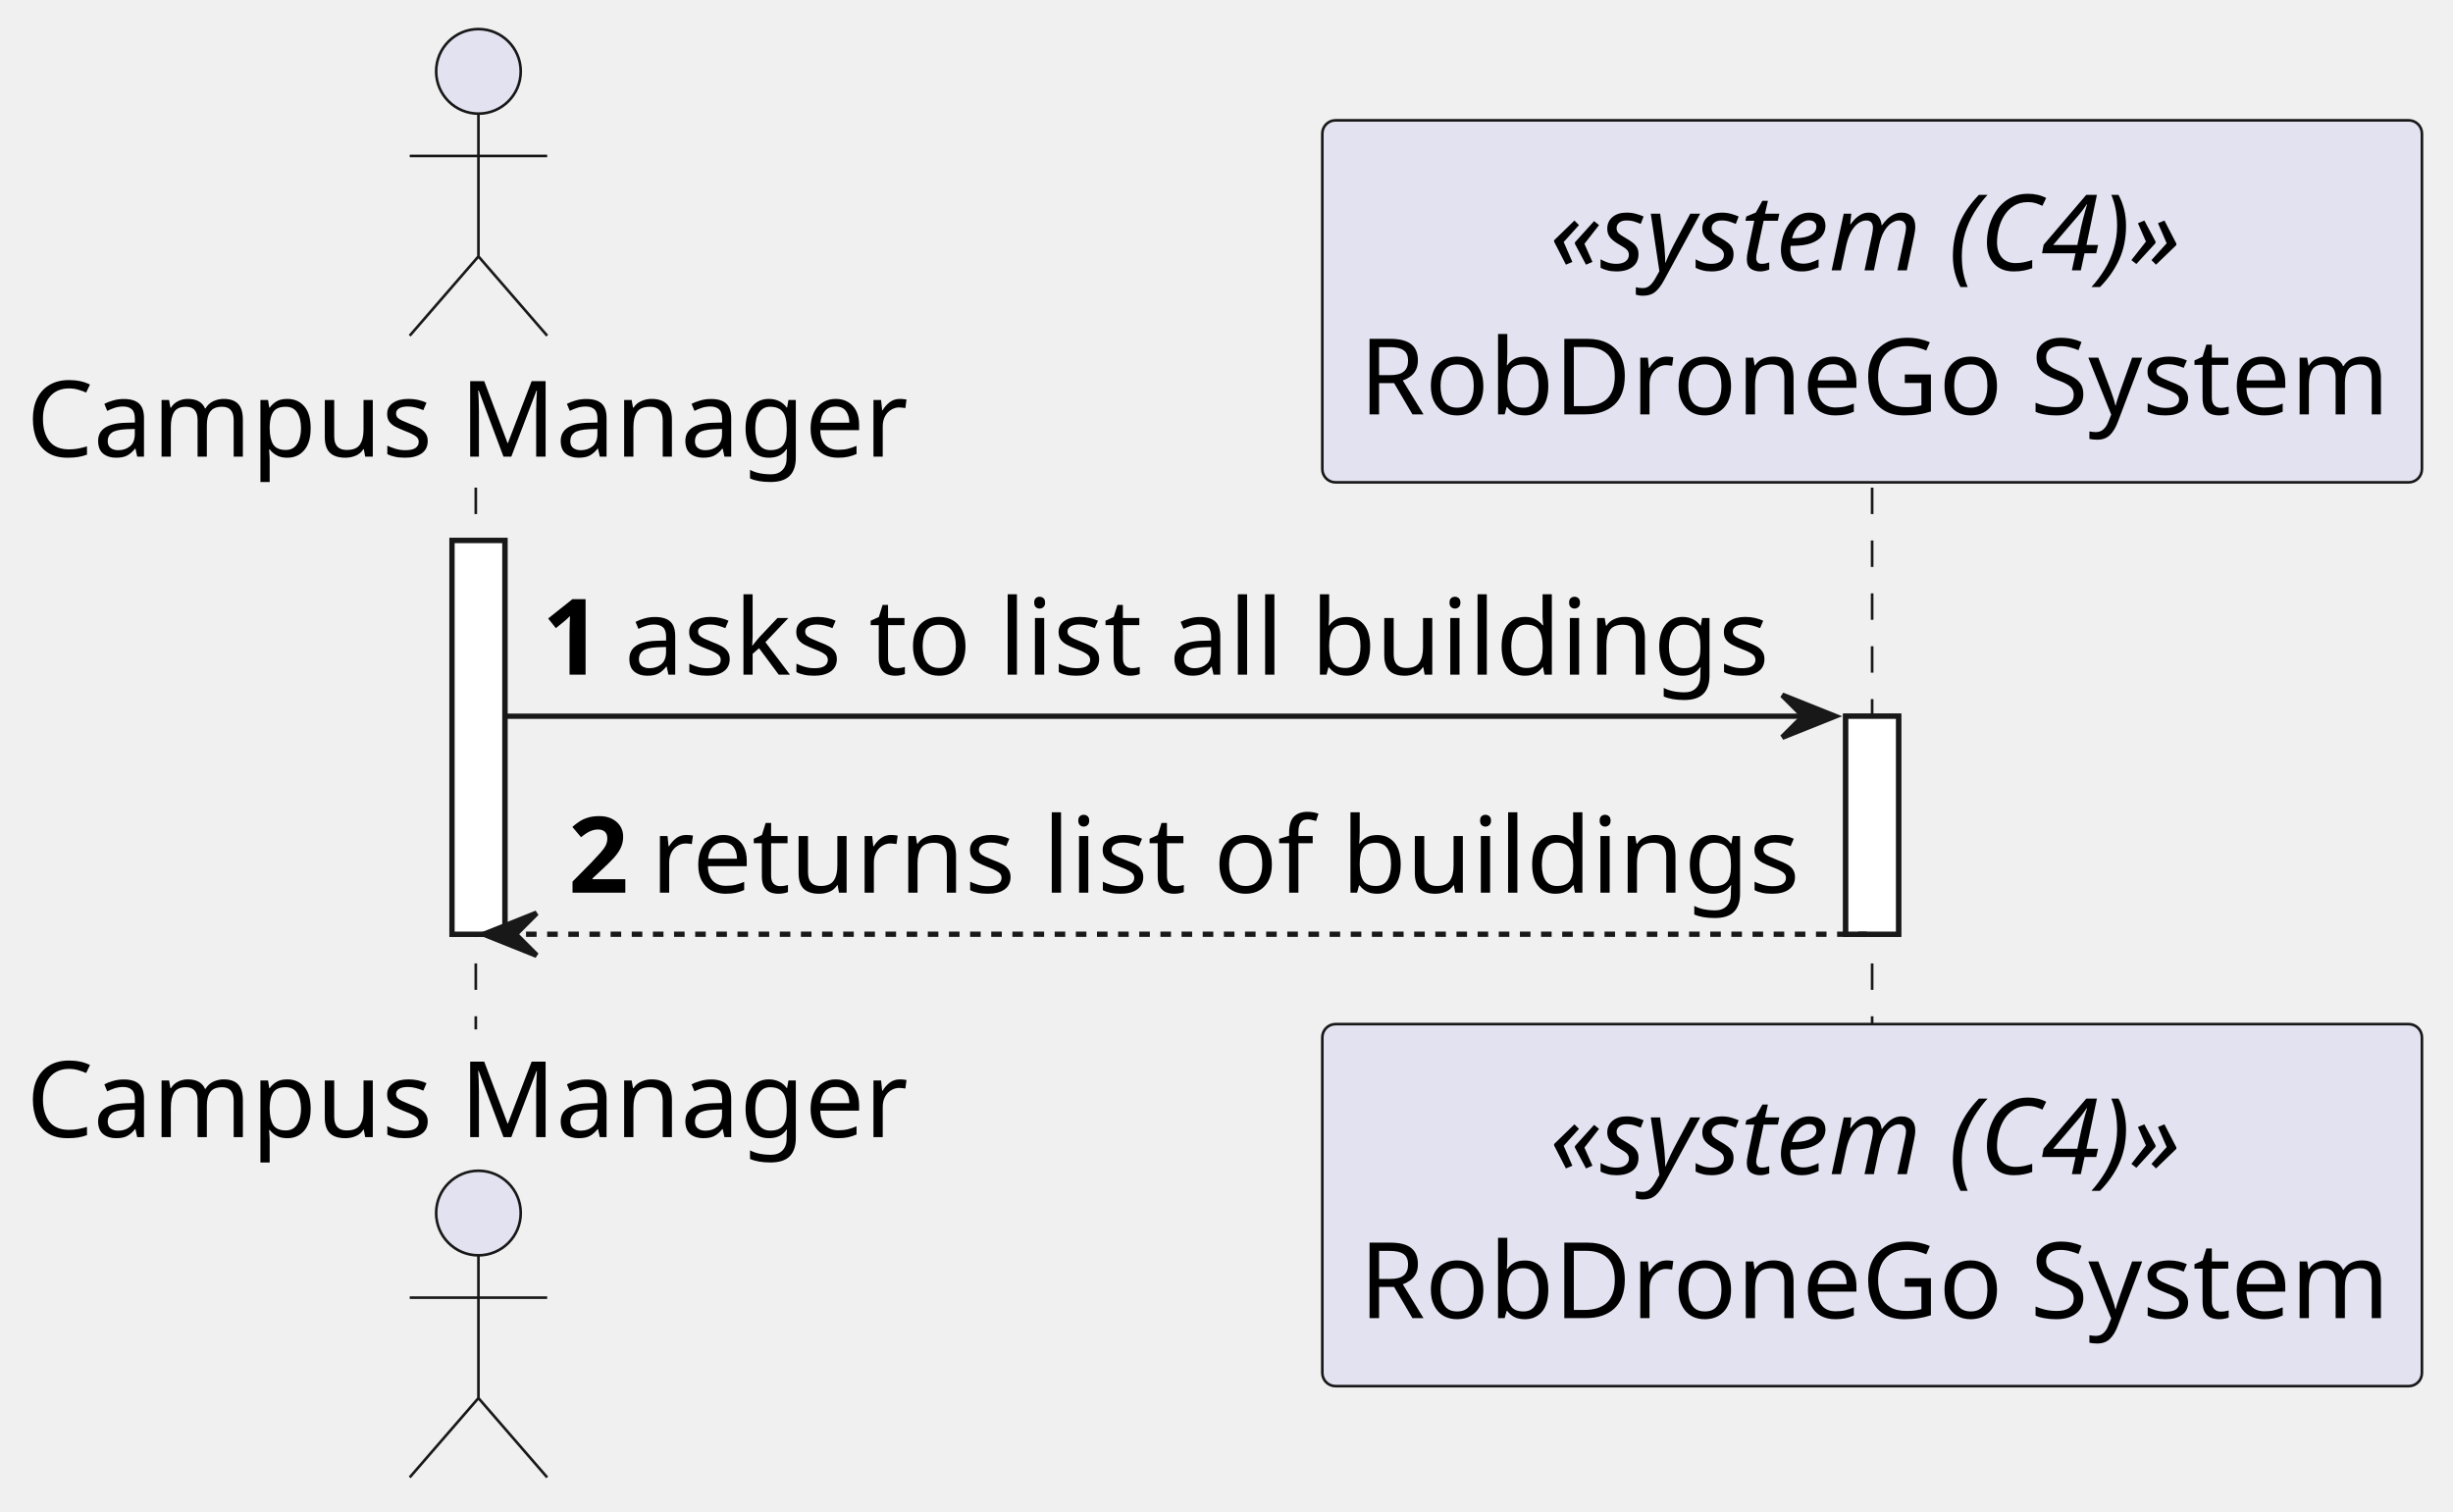
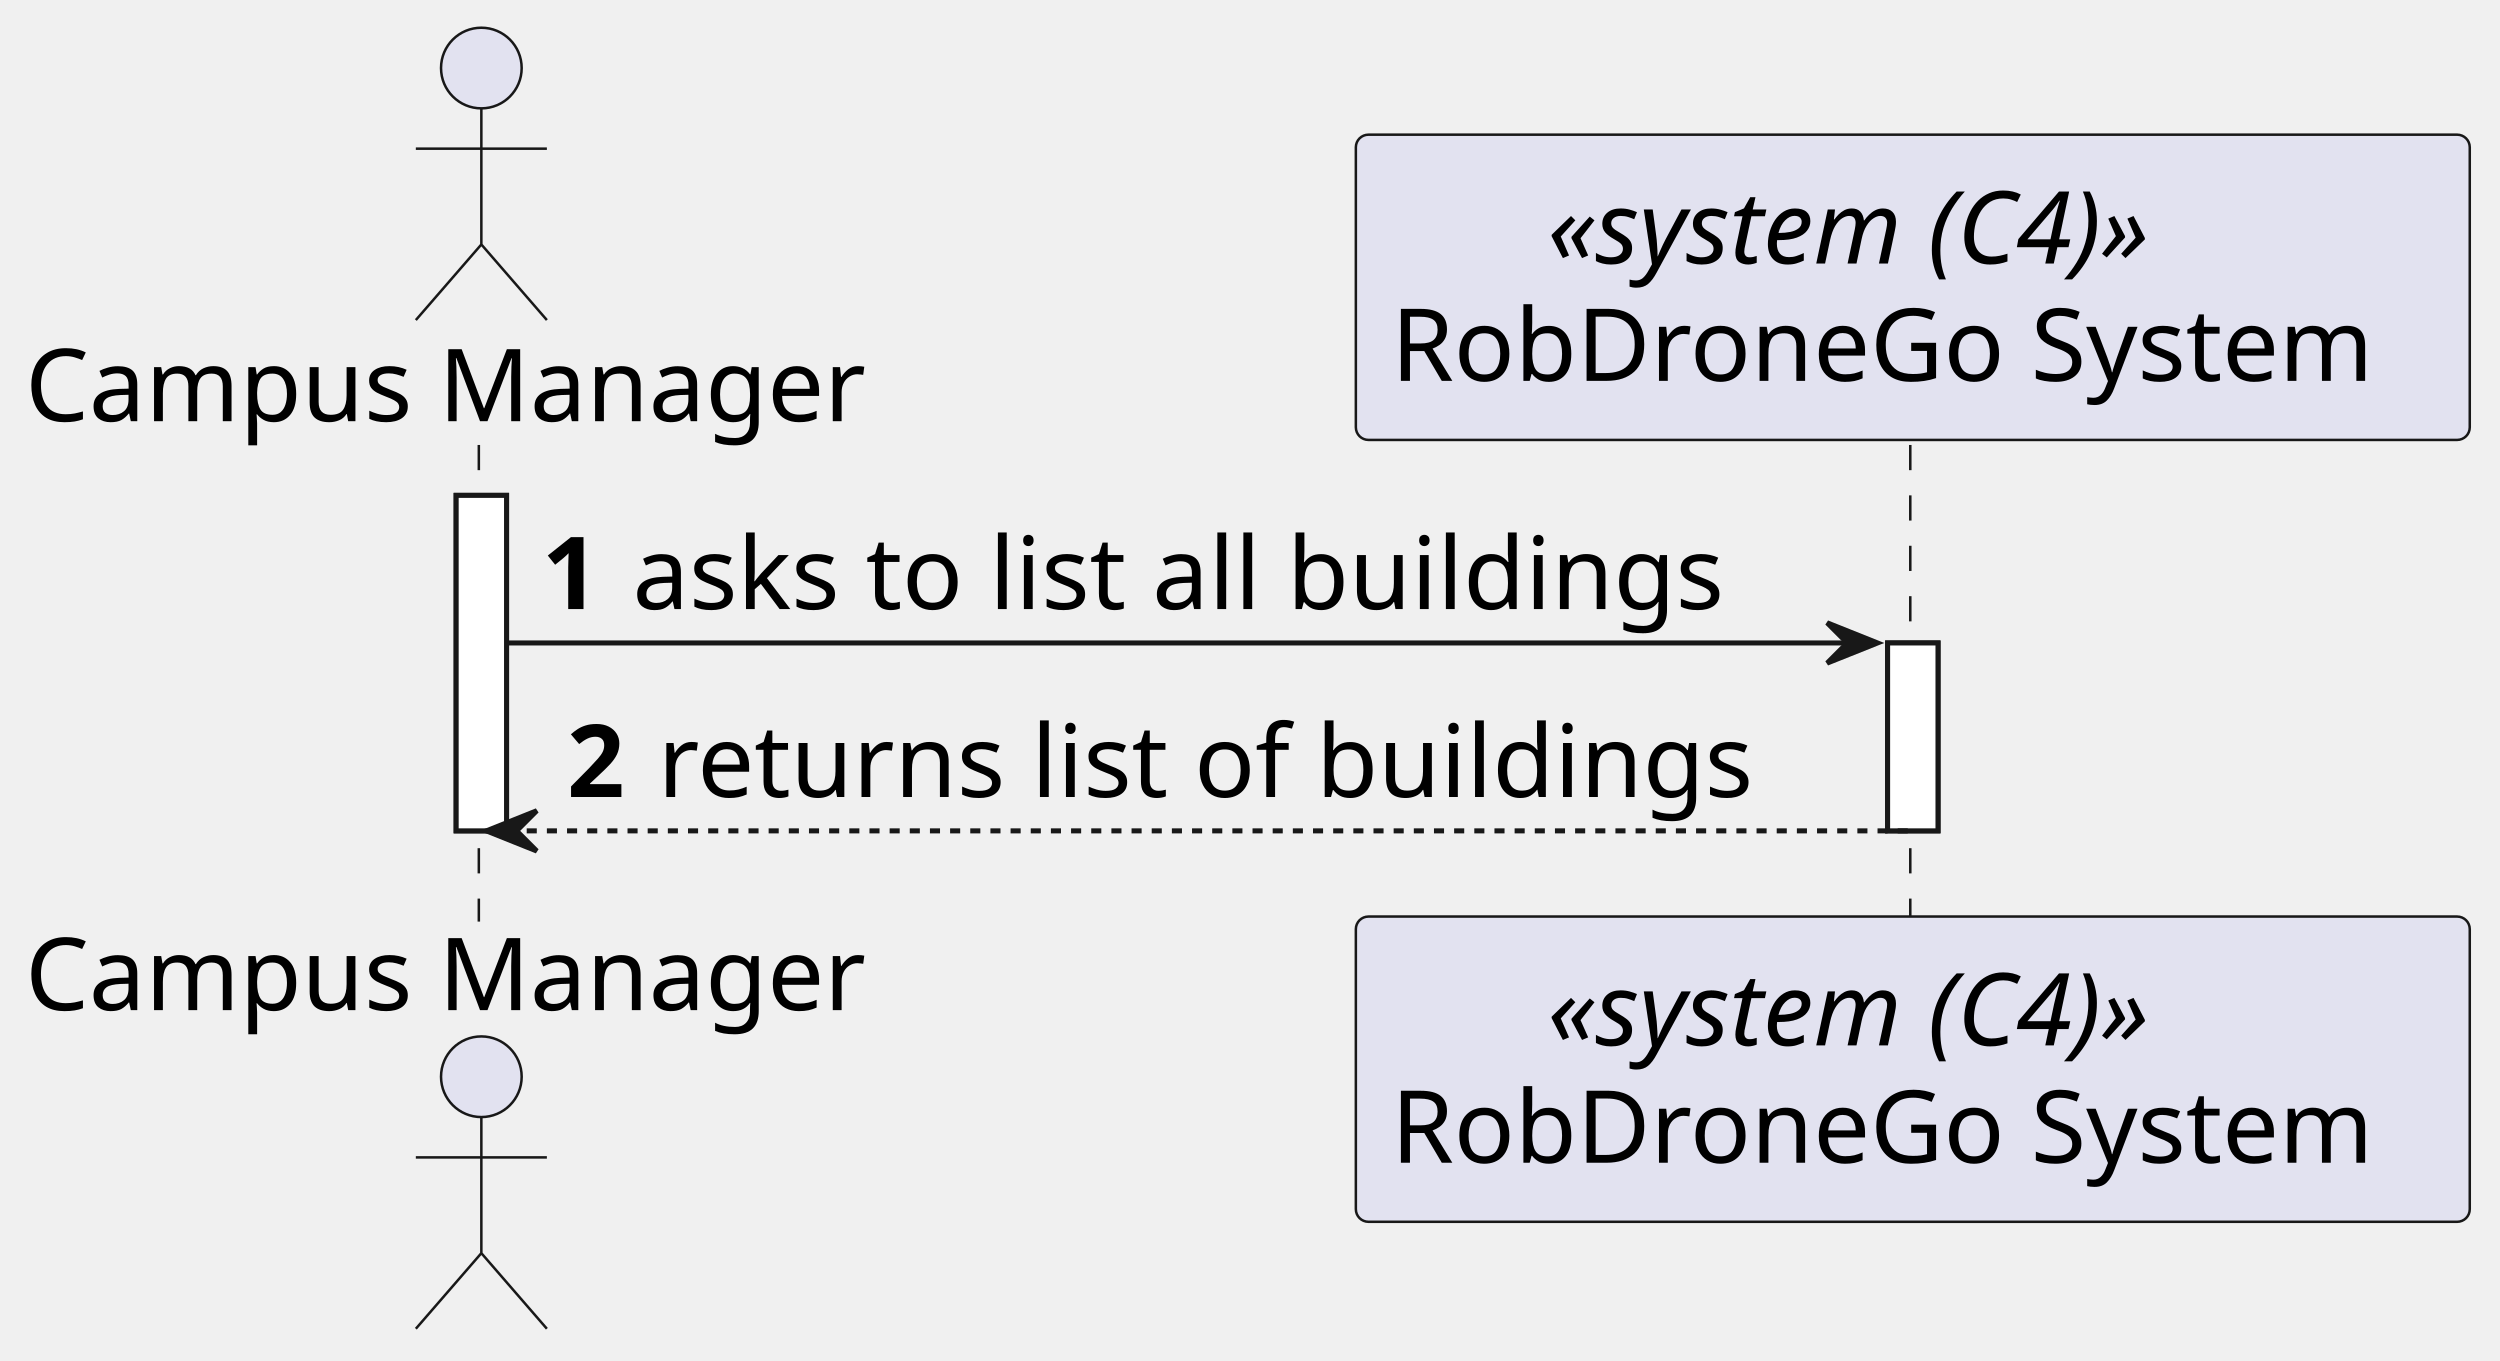
- <svg xmlns="http://www.w3.org/2000/svg" contentStyleType="text/css" height="286px" preserveAspectRatio="none" style="width:464px;height:286px;background:#FFFFFF;" version="1.1" viewBox="0 0 464 286" width="464px" zoomAndPan="magnify">
+ <svg xmlns="http://www.w3.org/2000/svg" contentStyleType="text/css" height="270px" preserveAspectRatio="none" style="width:496px;height:270px;background:#FFFFFF;" version="1.1" viewBox="0 0 496 270" width="496px" zoomAndPan="magnify">
  <defs />
  <g>
-     <rect fill="#FFFFFF" height="74.48" style="stroke:#181818;stroke-width:1.0;" width="10" x="85.5" y="102.24" />
-     <rect fill="#FFFFFF" height="41.24" style="stroke:#181818;stroke-width:1.0;" width="10" x="349.125" y="135.48" />
-     <line style="stroke:#181818;stroke-width:0.5;stroke-dasharray:5.0,5.0;" x1="90" x2="90" y1="92.24" y2="194.72" />
-     <line style="stroke:#181818;stroke-width:0.5;stroke-dasharray:5.0,5.0;" x1="354.125" x2="354.125" y1="92.24" y2="194.72" />
-     <text fill="#000000" font-family="sans-serif" font-size="20" lengthAdjust="spacing" textLength="165" x="5" y="86.38">Campus Manager</text>
-     <ellipse cx="90.5" cy="13.5" fill="#E2E2F0" rx="8" ry="8" style="stroke:#181818;stroke-width:0.5;" />
-     <path d="M90.5,21.5 L90.5,48.5 M77.5,29.5 L103.5,29.5 M90.5,48.5 L77.5,63.5 M90.5,48.5 L103.5,63.5 " fill="none" style="stroke:#181818;stroke-width:0.5;" />
-     <text fill="#000000" font-family="sans-serif" font-size="20" lengthAdjust="spacing" textLength="165" x="5" y="215.1">Campus Manager</text>
-     <ellipse cx="90.5" cy="229.46" fill="#E2E2F0" rx="8" ry="8" style="stroke:#181818;stroke-width:0.5;" />
-     <path d="M90.5,237.46 L90.5,264.46 M77.5,245.46 L103.5,245.46 M90.5,264.46 L77.5,279.46 M90.5,264.46 L103.5,279.46 " fill="none" style="stroke:#181818;stroke-width:0.5;" />
-     <rect fill="#E2E2F0" height="68.48" rx="2.5" ry="2.5" style="stroke:#181818;stroke-width:0.5;" width="208" x="250.125" y="22.76" />
-     <text fill="#000000" font-family="sans-serif" font-size="20" font-style="italic" lengthAdjust="spacing" textLength="122" x="293.125" y="51.14">«system (C4)»</text>
-     <text fill="#000000" font-family="sans-serif" font-size="20" lengthAdjust="spacing" textLength="194" x="257.125" y="78.38">RobDroneGo System</text>
-     <rect fill="#E2E2F0" height="68.48" rx="2.5" ry="2.5" style="stroke:#181818;stroke-width:0.5;" width="208" x="250.125" y="193.72" />
-     <text fill="#000000" font-family="sans-serif" font-size="20" font-style="italic" lengthAdjust="spacing" textLength="122" x="293.125" y="222.1">«system (C4)»</text>
-     <text fill="#000000" font-family="sans-serif" font-size="20" lengthAdjust="spacing" textLength="194" x="257.125" y="249.34">RobDroneGo System</text>
-     <rect fill="#FFFFFF" height="74.48" style="stroke:#181818;stroke-width:1.0;" width="10" x="85.5" y="102.24" />
-     <rect fill="#FFFFFF" height="41.24" style="stroke:#181818;stroke-width:1.0;" width="10" x="349.125" y="135.48" />
-     <polygon fill="#181818" points="337.125,131.48,347.125,135.48,337.125,139.48,341.125,135.48" style="stroke:#181818;stroke-width:1.0;" />
-     <line style="stroke:#181818;stroke-width:1.0;" x1="95.5" x2="343.125" y1="135.48" y2="135.48" />
-     <text fill="#000000" font-family="sans-serif" font-size="20" font-weight="bold" lengthAdjust="spacing" textLength="11.625" x="102.5" y="127.62">1</text>
-     <text fill="#000000" font-family="sans-serif" font-size="20" lengthAdjust="spacing" textLength="214" x="118.125" y="127.62">asks to list all buildings</text>
-     <polygon fill="#181818" points="101.5,172.72,91.5,176.72,101.5,180.72,97.5,176.72" style="stroke:#181818;stroke-width:1.0;" />
-     <line style="stroke:#181818;stroke-width:1.0;stroke-dasharray:2.0,2.0;" x1="95.5" x2="353.125" y1="176.72" y2="176.72" />
-     <text fill="#000000" font-family="sans-serif" font-size="20" font-weight="bold" lengthAdjust="spacing" textLength="11.625" x="107.5" y="168.86">2</text>
-     <text fill="#000000" font-family="sans-serif" font-size="20" lengthAdjust="spacing" textLength="214" x="123.125" y="168.86">returns list of buildings</text>
+     <rect fill="#FFFFFF" height="66.562" style="stroke:#181818;stroke-width:1.0;" width="10" x="90.5" y="98.281" />
+     <rect fill="#FFFFFF" height="37.281" style="stroke:#181818;stroke-width:1.0;" width="10" x="374.5" y="127.562" />
+     <line style="stroke:#181818;stroke-width:0.5;stroke-dasharray:5.0,5.0;" x1="95" x2="95" y1="88.281" y2="182.844" />
+     <line style="stroke:#181818;stroke-width:0.5;stroke-dasharray:5.0,5.0;" x1="379" x2="379" y1="88.281" y2="182.844" />
+     <text fill="#000000" font-family="sans-serif" font-size="20" lengthAdjust="spacing" textLength="175" x="5" y="83.564">Campus Manager</text>
+     <ellipse cx="95.5" cy="13.5" fill="#E2E2F0" rx="8" ry="8" style="stroke:#181818;stroke-width:0.5;" />
+     <path d="M95.5,21.5 L95.5,48.5 M82.5,29.5 L108.5,29.5 M95.5,48.5 L82.5,63.5 M95.5,48.5 L108.5,63.5 " fill="none" style="stroke:#181818;stroke-width:0.5;" />
+     <text fill="#000000" font-family="sans-serif" font-size="20" lengthAdjust="spacing" textLength="175" x="5" y="200.408">Campus Manager</text>
+     <ellipse cx="95.5" cy="213.625" fill="#E2E2F0" rx="8" ry="8" style="stroke:#181818;stroke-width:0.5;" />
+     <path d="M95.5,221.625 L95.5,248.625 M82.5,229.625 L108.5,229.625 M95.5,248.625 L82.5,263.625 M95.5,248.625 L108.5,263.625 " fill="none" style="stroke:#181818;stroke-width:0.5;" />
+     <rect fill="#E2E2F0" height="60.562" rx="2.5" ry="2.5" style="stroke:#181818;stroke-width:0.5;" width="221" x="269" y="26.719" />
+     <text fill="#000000" font-family="sans-serif" font-size="20" font-style="italic" lengthAdjust="spacing" textLength="145" x="307" y="52.283">«system (C4)»</text>
+     <text fill="#000000" font-family="sans-serif" font-size="20" lengthAdjust="spacing" textLength="207" x="276" y="75.564">RobDroneGo System</text>
+     <rect fill="#E2E2F0" height="60.562" rx="2.5" ry="2.5" style="stroke:#181818;stroke-width:0.5;" width="221" x="269" y="181.844" />
+     <text fill="#000000" font-family="sans-serif" font-size="20" font-style="italic" lengthAdjust="spacing" textLength="145" x="307" y="207.408">«system (C4)»</text>
+     <text fill="#000000" font-family="sans-serif" font-size="20" lengthAdjust="spacing" textLength="207" x="276" y="230.69">RobDroneGo System</text>
+     <rect fill="#FFFFFF" height="66.562" style="stroke:#181818;stroke-width:1.0;" width="10" x="90.5" y="98.281" />
+     <rect fill="#FFFFFF" height="37.281" style="stroke:#181818;stroke-width:1.0;" width="10" x="374.5" y="127.562" />
+     <polygon fill="#181818" points="362.5,123.562,372.5,127.562,362.5,131.562,366.5,127.562" style="stroke:#181818;stroke-width:1.0;" />
+     <line style="stroke:#181818;stroke-width:1.0;" x1="100.5" x2="368.5" y1="127.562" y2="127.562" />
+     <text fill="#000000" font-family="sans-serif" font-size="20" font-weight="bold" lengthAdjust="spacing" textLength="14" x="107.5" y="120.846">1</text>
+     <text fill="#000000" font-family="sans-serif" font-size="20" lengthAdjust="spacing" textLength="235" x="125.5" y="120.846">asks to list all buildings</text>
+     <polygon fill="#181818" points="106.5,160.844,96.5,164.844,106.5,168.844,102.5,164.844" style="stroke:#181818;stroke-width:1.0;" />
+     <line style="stroke:#181818;stroke-width:1.0;stroke-dasharray:2.0,2.0;" x1="100.5" x2="378.5" y1="164.844" y2="164.844" />
+     <text fill="#000000" font-family="sans-serif" font-size="20" font-weight="bold" lengthAdjust="spacing" textLength="14" x="112.5" y="158.127">2</text>
+     <text fill="#000000" font-family="sans-serif" font-size="20" lengthAdjust="spacing" textLength="232" x="130.5" y="158.127">returns list of buildings</text>
  </g>
</svg>
